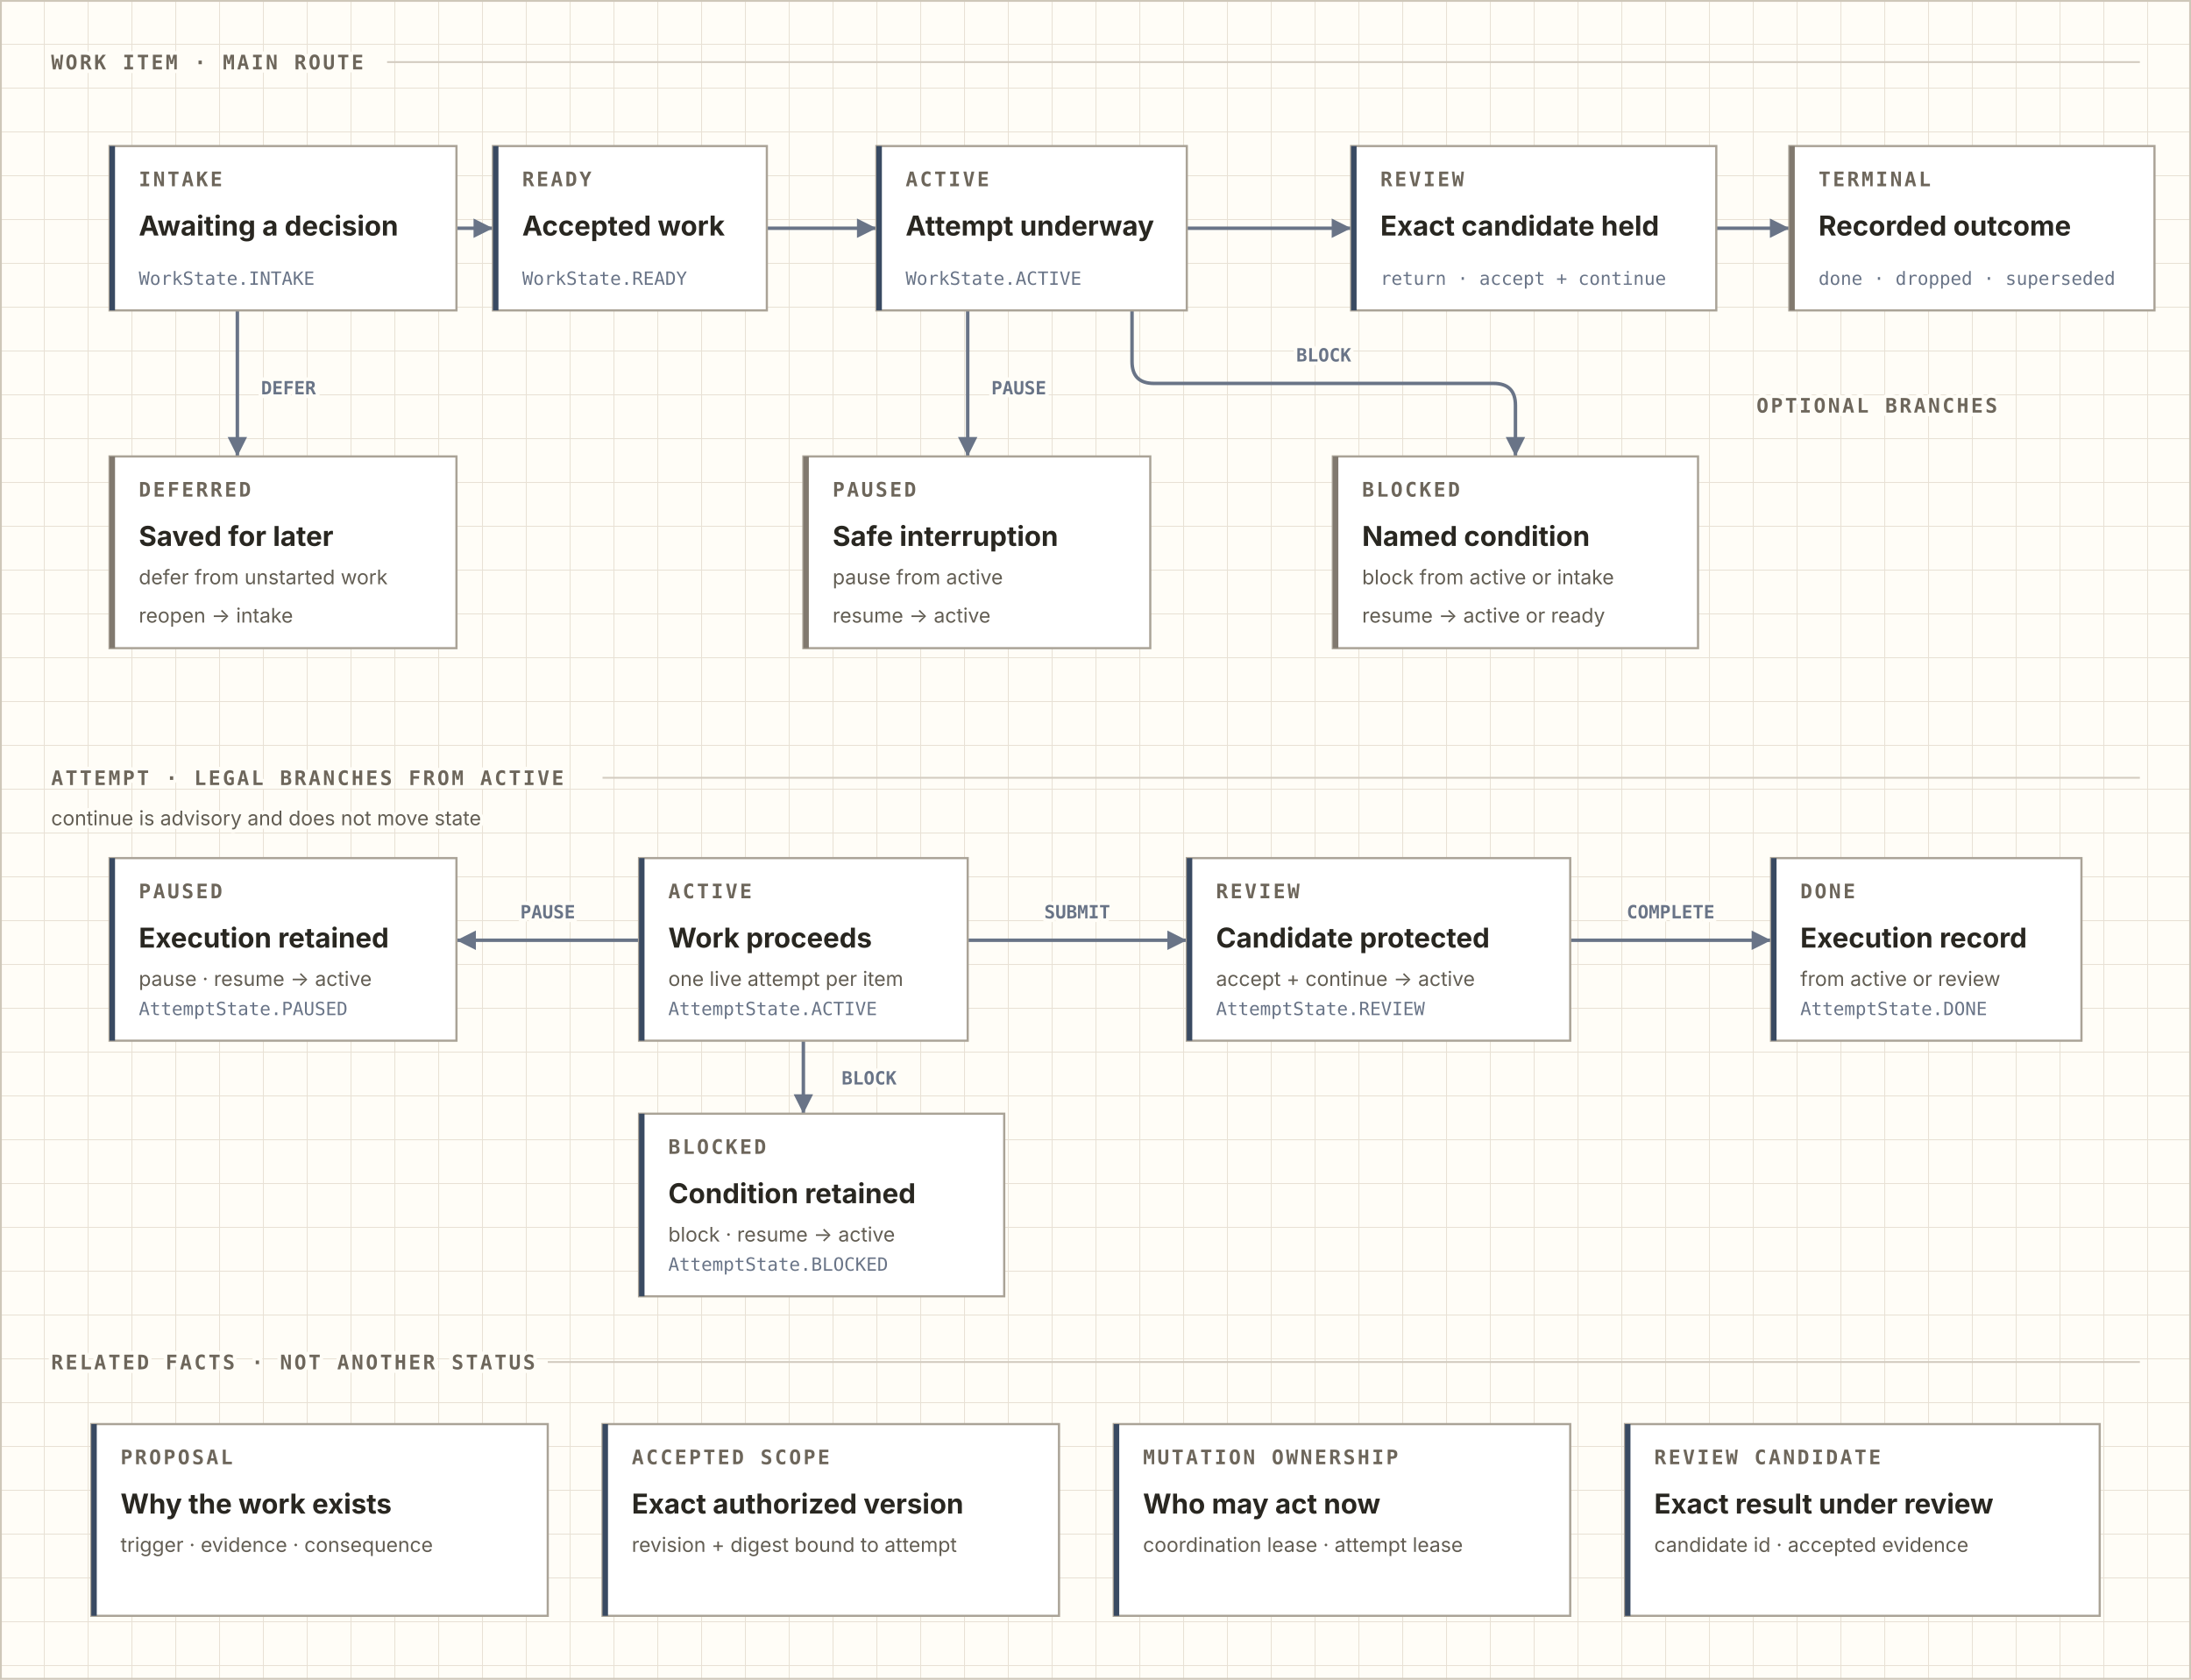
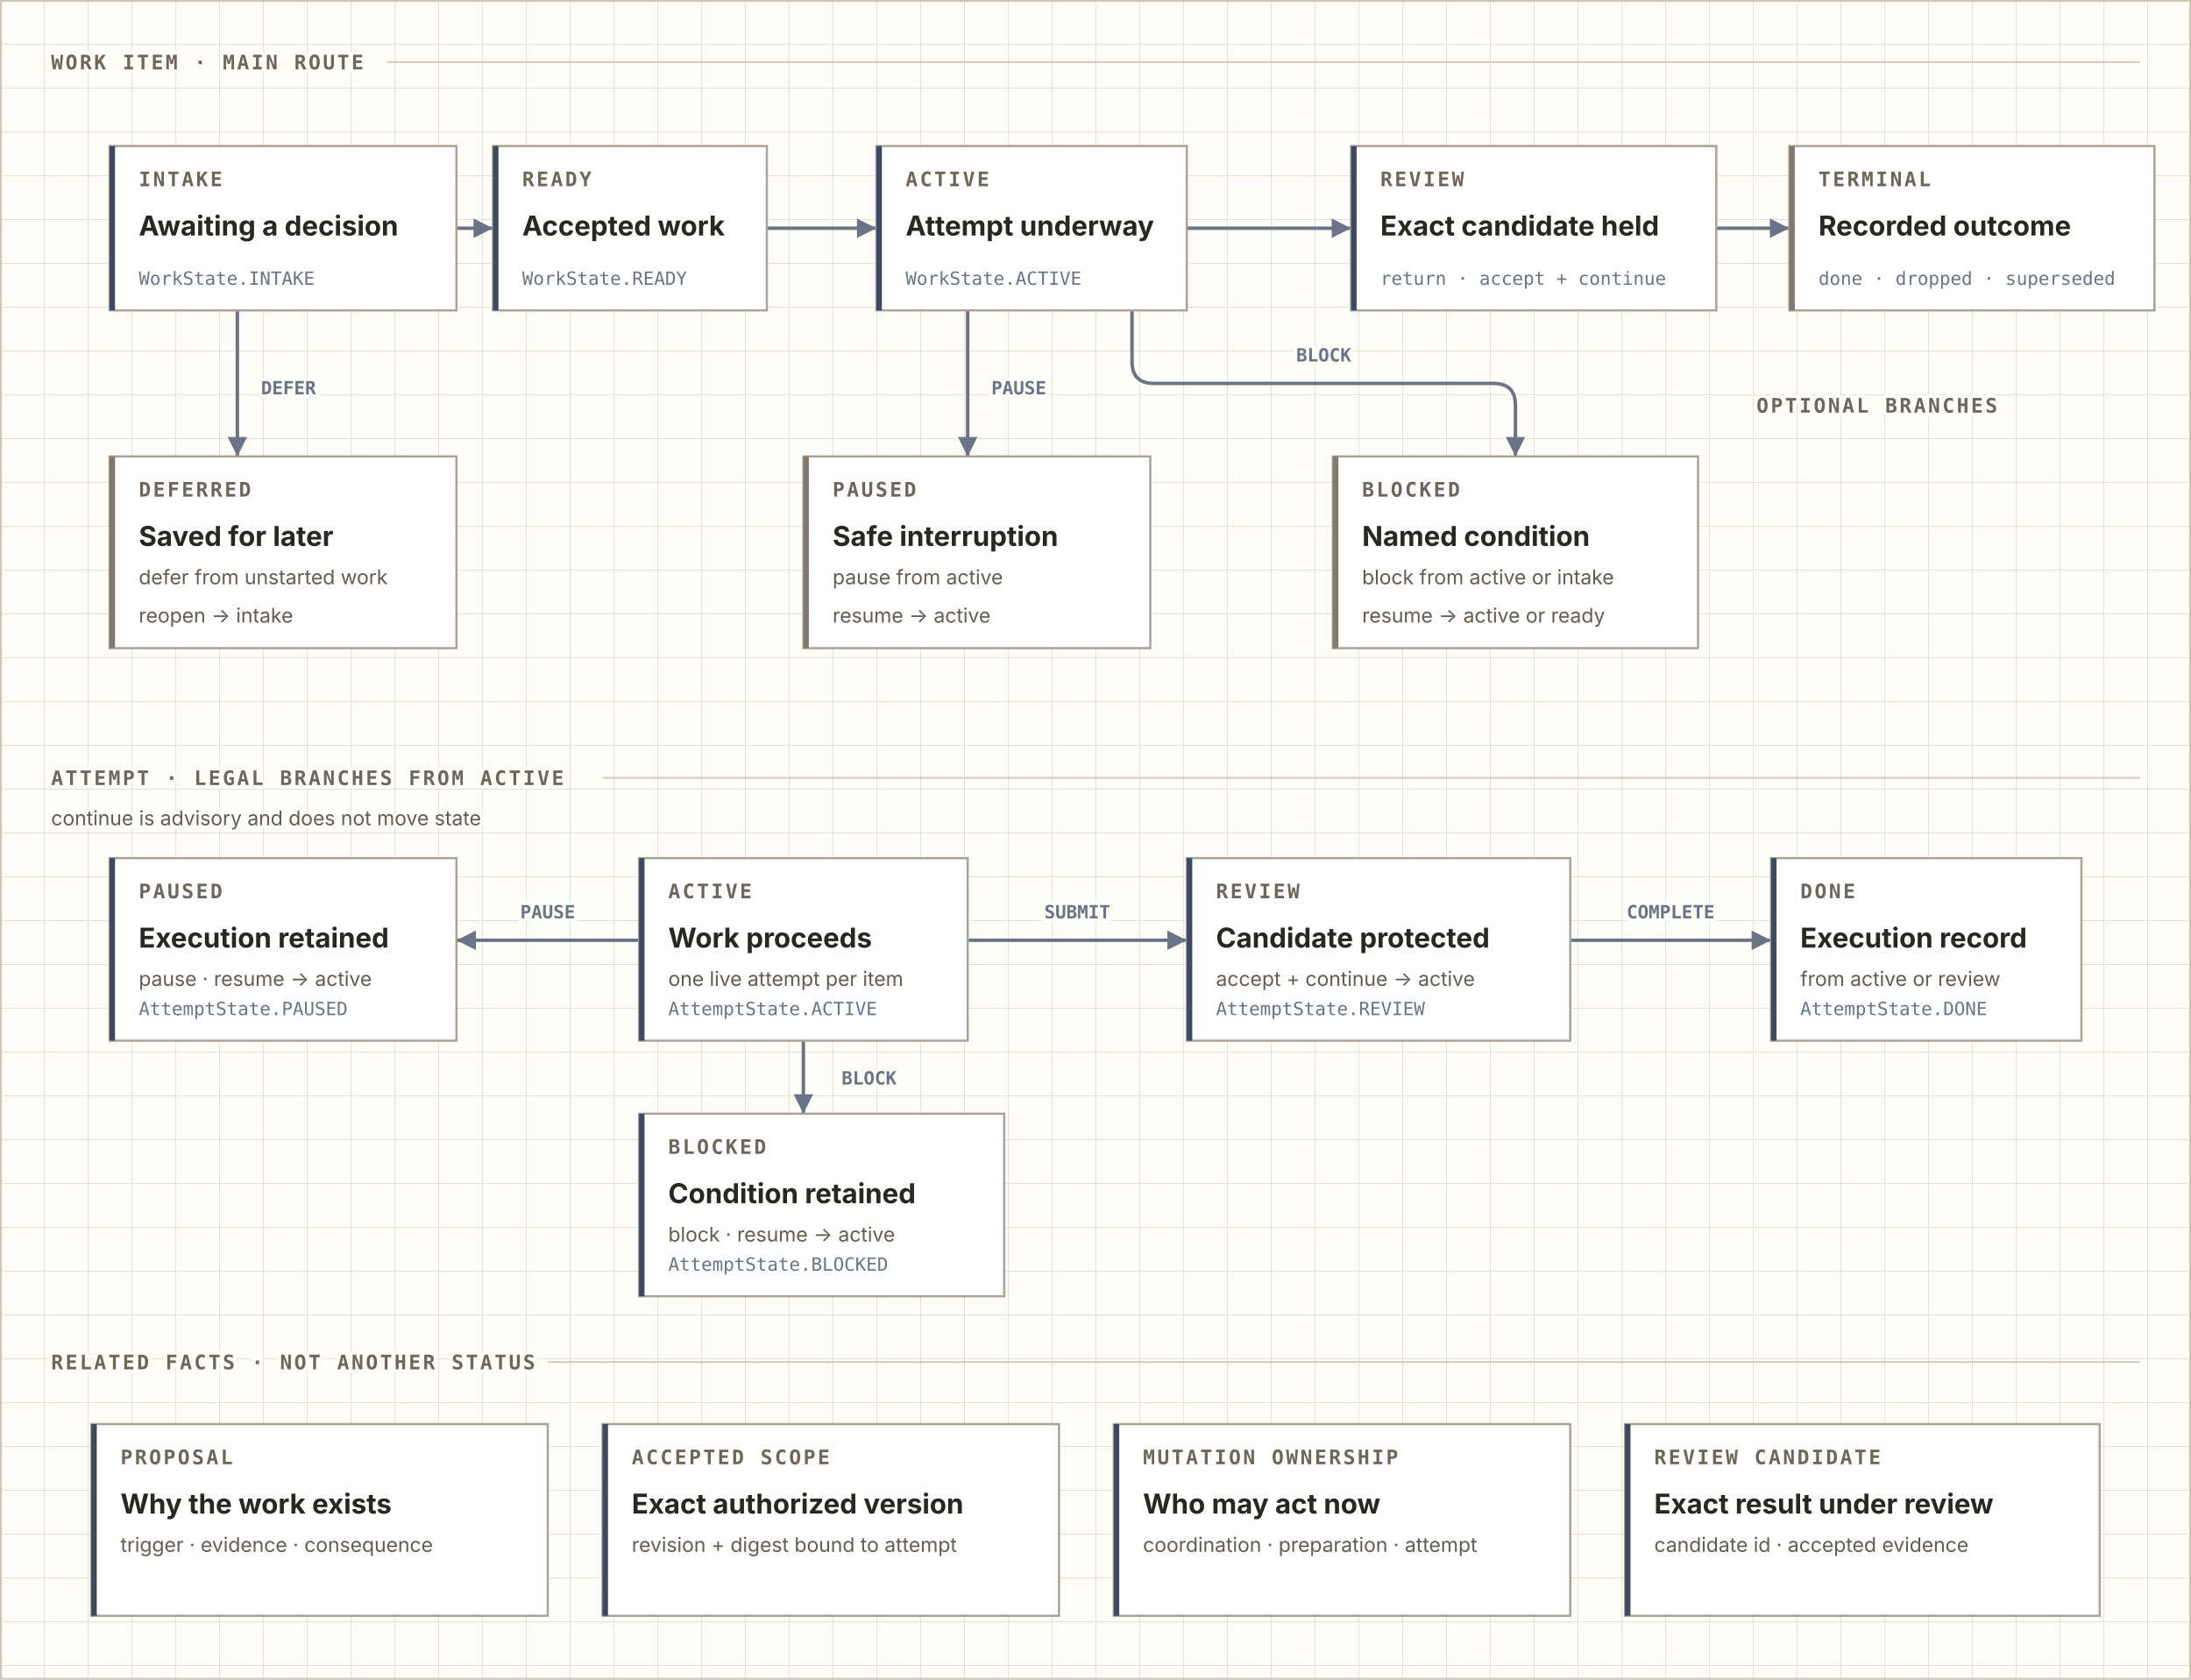
<svg xmlns="http://www.w3.org/2000/svg" role="img" aria-labelledby="title description" viewBox="0 0 1200 920">
  <defs>
    <pattern id="grid" width="24" height="24" patternUnits="userSpaceOnUse">
      <path d="M24 0H0V24" fill="none" stroke="#e8e1d5" stroke-width="1" />
    </pattern>
    <marker id="arrow" viewBox="0 0 10 10" refX="9" refY="5" markerWidth="7" markerHeight="7" orient="auto">
      <path d="M1 1L9 5L1 9Z" fill="#697487" />
    </marker>
    <style>
      text { font-family: ui-sans-serif, system-ui, -apple-system, BlinkMacSystemFont, "Segoe UI", sans-serif; fill: #292721; }
      .section-label, .box-label, .box-meta, .connector-label, .note-meta { font-family: ui-monospace, SFMono-Regular, Menlo, monospace; }
      .section-label, .box-label { font-size: 11px; font-weight: 700; letter-spacing: 0.11em; fill: #6d665b; }
      .section-subtitle { font-size: 11px; fill: #625d53; }
      .guide { stroke: #d3ccc0; stroke-width: 1; }
      .connector { fill: none; stroke: #697487; stroke-width: 1.9; stroke-linecap: round; }
      .connector-label { font-size: 10px; font-weight: 700; fill: #697487; }
      .box { fill: #fff; stroke: #aaa397; stroke-width: 1.2; }
      .box-title { font-size: 15px; font-weight: 700; }
      .box-body { font-size: 11px; fill: #625d53; }
      .box-meta { font-size: 10px; fill: #697487; }
      .note { fill: #625d53; }
      .note-meta { font-weight: 700; letter-spacing: 0.08em; fill: #6d665b; }
      .canvas-text { paint-order: stroke fill; stroke: #fffdf7; stroke-width: 4px; stroke-linejoin: round; }
    </style>
  </defs>
  <rect width="1200" height="920" fill="#fffdf7" />
  <rect width="1200" height="920" fill="url(#grid)" />
  <rect x="0.5" y="0.5" width="1199" height="919" fill="none" stroke="#cec7b9" />
  <line x1="212" y1="34" x2="1172" y2="34" class="guide" />
  <line x1="330" y1="426" x2="1172" y2="426" class="guide" />
  <line x1="300" y1="746" x2="1172" y2="746" class="guide" />
  <path d="M250 125L270 125" class="connector" marker-end="url(#arrow)" />
  <path d="M420 125L480 125" class="connector" marker-end="url(#arrow)" />
  <path d="M650 125L740 125" class="connector" marker-end="url(#arrow)" />
  <path d="M940 125L980 125" class="connector" marker-end="url(#arrow)" />
  <path d="M130 170L130 250" class="connector" marker-end="url(#arrow)" />
  <path d="M530 170L530 250" class="connector" marker-end="url(#arrow)" />
  <path d="M620 170L620 198Q620 210 632 210L818 210Q830 210 830 222L830 250" class="connector" marker-end="url(#arrow)" />
  <path d="M350 515L250 515" class="connector" marker-end="url(#arrow)" />
  <path d="M440 570L440 610" class="connector" marker-end="url(#arrow)" />
  <path d="M530 515L650 515" class="connector" marker-end="url(#arrow)" />
  <path d="M860 515L970 515" class="connector" marker-end="url(#arrow)" />
  <rect x="60" y="80" width="190" height="90" class="box" />
  <rect x="60" y="80" width="3" height="90" fill="#394a62" />
  <rect x="270" y="80" width="150" height="90" class="box" />
  <rect x="270" y="80" width="3" height="90" fill="#394a62" />
  <rect x="480" y="80" width="170" height="90" class="box" />
  <rect x="480" y="80" width="3" height="90" fill="#394a62" />
  <rect x="740" y="80" width="200" height="90" class="box" />
  <rect x="740" y="80" width="3" height="90" fill="#394a62" />
  <rect x="980" y="80" width="200" height="90" class="box" />
  <rect x="980" y="80" width="3" height="90" fill="#81796f" />
  <rect x="60" y="250" width="190" height="105" class="box" />
  <rect x="60" y="250" width="3" height="105" fill="#81796f" />
  <rect x="440" y="250" width="190" height="105" class="box" />
  <rect x="440" y="250" width="3" height="105" fill="#81796f" />
  <rect x="730" y="250" width="200" height="105" class="box" />
  <rect x="730" y="250" width="3" height="105" fill="#81796f" />
  <rect x="60" y="470" width="190" height="100" class="box" />
  <rect x="60" y="470" width="3" height="100" fill="#394a62" />
  <rect x="350" y="470" width="180" height="100" class="box" />
  <rect x="350" y="470" width="3" height="100" fill="#394a62" />
  <rect x="650" y="470" width="210" height="100" class="box" />
  <rect x="650" y="470" width="3" height="100" fill="#394a62" />
  <rect x="970" y="470" width="170" height="100" class="box" />
  <rect x="970" y="470" width="3" height="100" fill="#394a62" />
  <rect x="350" y="610" width="200" height="100" class="box" />
  <rect x="350" y="610" width="3" height="100" fill="#394a62" />
  <rect x="50" y="780" width="250" height="105" class="box" />
  <rect x="50" y="780" width="3" height="105" fill="#394a62" />
  <rect x="330" y="780" width="250" height="105" class="box" />
  <rect x="330" y="780" width="3" height="105" fill="#394a62" />
  <rect x="610" y="780" width="250" height="105" class="box" />
  <rect x="610" y="780" width="3" height="105" fill="#394a62" />
  <rect x="890" y="780" width="260" height="105" class="box" />
  <rect x="890" y="780" width="3" height="105" fill="#394a62" />
  <text x="28" y="38" class="section-label canvas-text">WORK ITEM · MAIN ROUTE</text>
  <text x="962" y="226" class="section-label canvas-text">OPTIONAL BRANCHES</text>
  <text x="28" y="430" class="section-label canvas-text">ATTEMPT · LEGAL BRANCHES FROM ACTIVE</text>
  <text x="28" y="452" class="section-subtitle canvas-text">continue is advisory and does not move state</text>
  <text x="28" y="750" class="section-label canvas-text">RELATED FACTS · NOT ANOTHER STATUS</text>
  <text x="158" y="216" text-anchor="middle" class="connector-label canvas-text">DEFER</text>
  <text x="558" y="216" text-anchor="middle" class="connector-label canvas-text">PAUSE</text>
  <text x="725" y="198" text-anchor="middle" class="connector-label canvas-text">BLOCK</text>
  <text x="300" y="503" text-anchor="middle" class="connector-label canvas-text">PAUSE</text>
  <text x="476" y="594" text-anchor="middle" class="connector-label canvas-text">BLOCK</text>
  <text x="590" y="503" text-anchor="middle" class="connector-label canvas-text">SUBMIT</text>
  <text x="915" y="503" text-anchor="middle" class="connector-label canvas-text">COMPLETE</text>
  <text x="76" y="102" class="box-label">INTAKE</text>
  <text x="76" y="129" class="box-title">Awaiting a decision</text>
  <text x="76" y="156" class="box-meta">WorkState.INTAKE</text>
  <text x="286" y="102" class="box-label">READY</text>
  <text x="286" y="129" class="box-title">Accepted work</text>
  <text x="286" y="156" class="box-meta">WorkState.READY</text>
  <text x="496" y="102" class="box-label">ACTIVE</text>
  <text x="496" y="129" class="box-title">Attempt underway</text>
  <text x="496" y="156" class="box-meta">WorkState.ACTIVE</text>
  <text x="756" y="102" class="box-label">REVIEW</text>
  <text x="756" y="129" class="box-title">Exact candidate held</text>
  <text x="756" y="156" class="box-meta">return · accept + continue</text>
  <text x="996" y="102" class="box-label">TERMINAL</text>
  <text x="996" y="129" class="box-title">Recorded outcome</text>
  <text x="996" y="156" class="box-meta">done · dropped · superseded</text>
  <text x="76" y="272" class="box-label">DEFERRED</text>
  <text x="76" y="299" class="box-title">Saved for later</text>
  <text x="76" y="320" class="box-body">defer from unstarted work</text>
  <text x="76" y="341" class="box-body">reopen → intake</text>
  <text x="456" y="272" class="box-label">PAUSED</text>
  <text x="456" y="299" class="box-title">Safe interruption</text>
  <text x="456" y="320" class="box-body">pause from active</text>
  <text x="456" y="341" class="box-body">resume → active</text>
  <text x="746" y="272" class="box-label">BLOCKED</text>
  <text x="746" y="299" class="box-title">Named condition</text>
  <text x="746" y="320" class="box-body">block from active or intake</text>
  <text x="746" y="341" class="box-body">resume → active or ready</text>
  <text x="76" y="492" class="box-label">PAUSED</text>
  <text x="76" y="519" class="box-title">Execution retained</text>
  <text x="76" y="540" class="box-body">pause · resume → active</text>
  <text x="76" y="556" class="box-meta">AttemptState.PAUSED</text>
  <text x="366" y="492" class="box-label">ACTIVE</text>
  <text x="366" y="519" class="box-title">Work proceeds</text>
  <text x="366" y="540" class="box-body">one live attempt per item</text>
  <text x="366" y="556" class="box-meta">AttemptState.ACTIVE</text>
  <text x="666" y="492" class="box-label">REVIEW</text>
  <text x="666" y="519" class="box-title">Candidate protected</text>
  <text x="666" y="540" class="box-body">accept + continue → active</text>
  <text x="666" y="556" class="box-meta">AttemptState.REVIEW</text>
  <text x="986" y="492" class="box-label">DONE</text>
  <text x="986" y="519" class="box-title">Execution record</text>
  <text x="986" y="540" class="box-body">from active or review</text>
  <text x="986" y="556" class="box-meta">AttemptState.DONE</text>
  <text x="366" y="632" class="box-label">BLOCKED</text>
  <text x="366" y="659" class="box-title">Condition retained</text>
  <text x="366" y="680" class="box-body">block · resume → active</text>
  <text x="366" y="696" class="box-meta">AttemptState.BLOCKED</text>
  <text x="66" y="802" class="box-label">PROPOSAL</text>
  <text x="66" y="829" class="box-title">Why the work exists</text>
  <text x="66" y="850" class="box-body">trigger · evidence · consequence</text>
  <text x="346" y="802" class="box-label">ACCEPTED SCOPE</text>
  <text x="346" y="829" class="box-title">Exact authorized version</text>
  <text x="346" y="850" class="box-body">revision + digest bound to attempt</text>
  <text x="626" y="802" class="box-label">MUTATION OWNERSHIP</text>
  <text x="626" y="829" class="box-title">Who may act now</text>
-   <text x="626" y="850" class="box-body">coordination lease · attempt lease</text>
+   <text x="626" y="850" class="box-body">coordination · preparation · attempt</text>
  <text x="906" y="802" class="box-label">REVIEW CANDIDATE</text>
  <text x="906" y="829" class="box-title">Exact result under review</text>
  <text x="906" y="850" class="box-body">candidate id · accepted evidence</text>
</svg>
